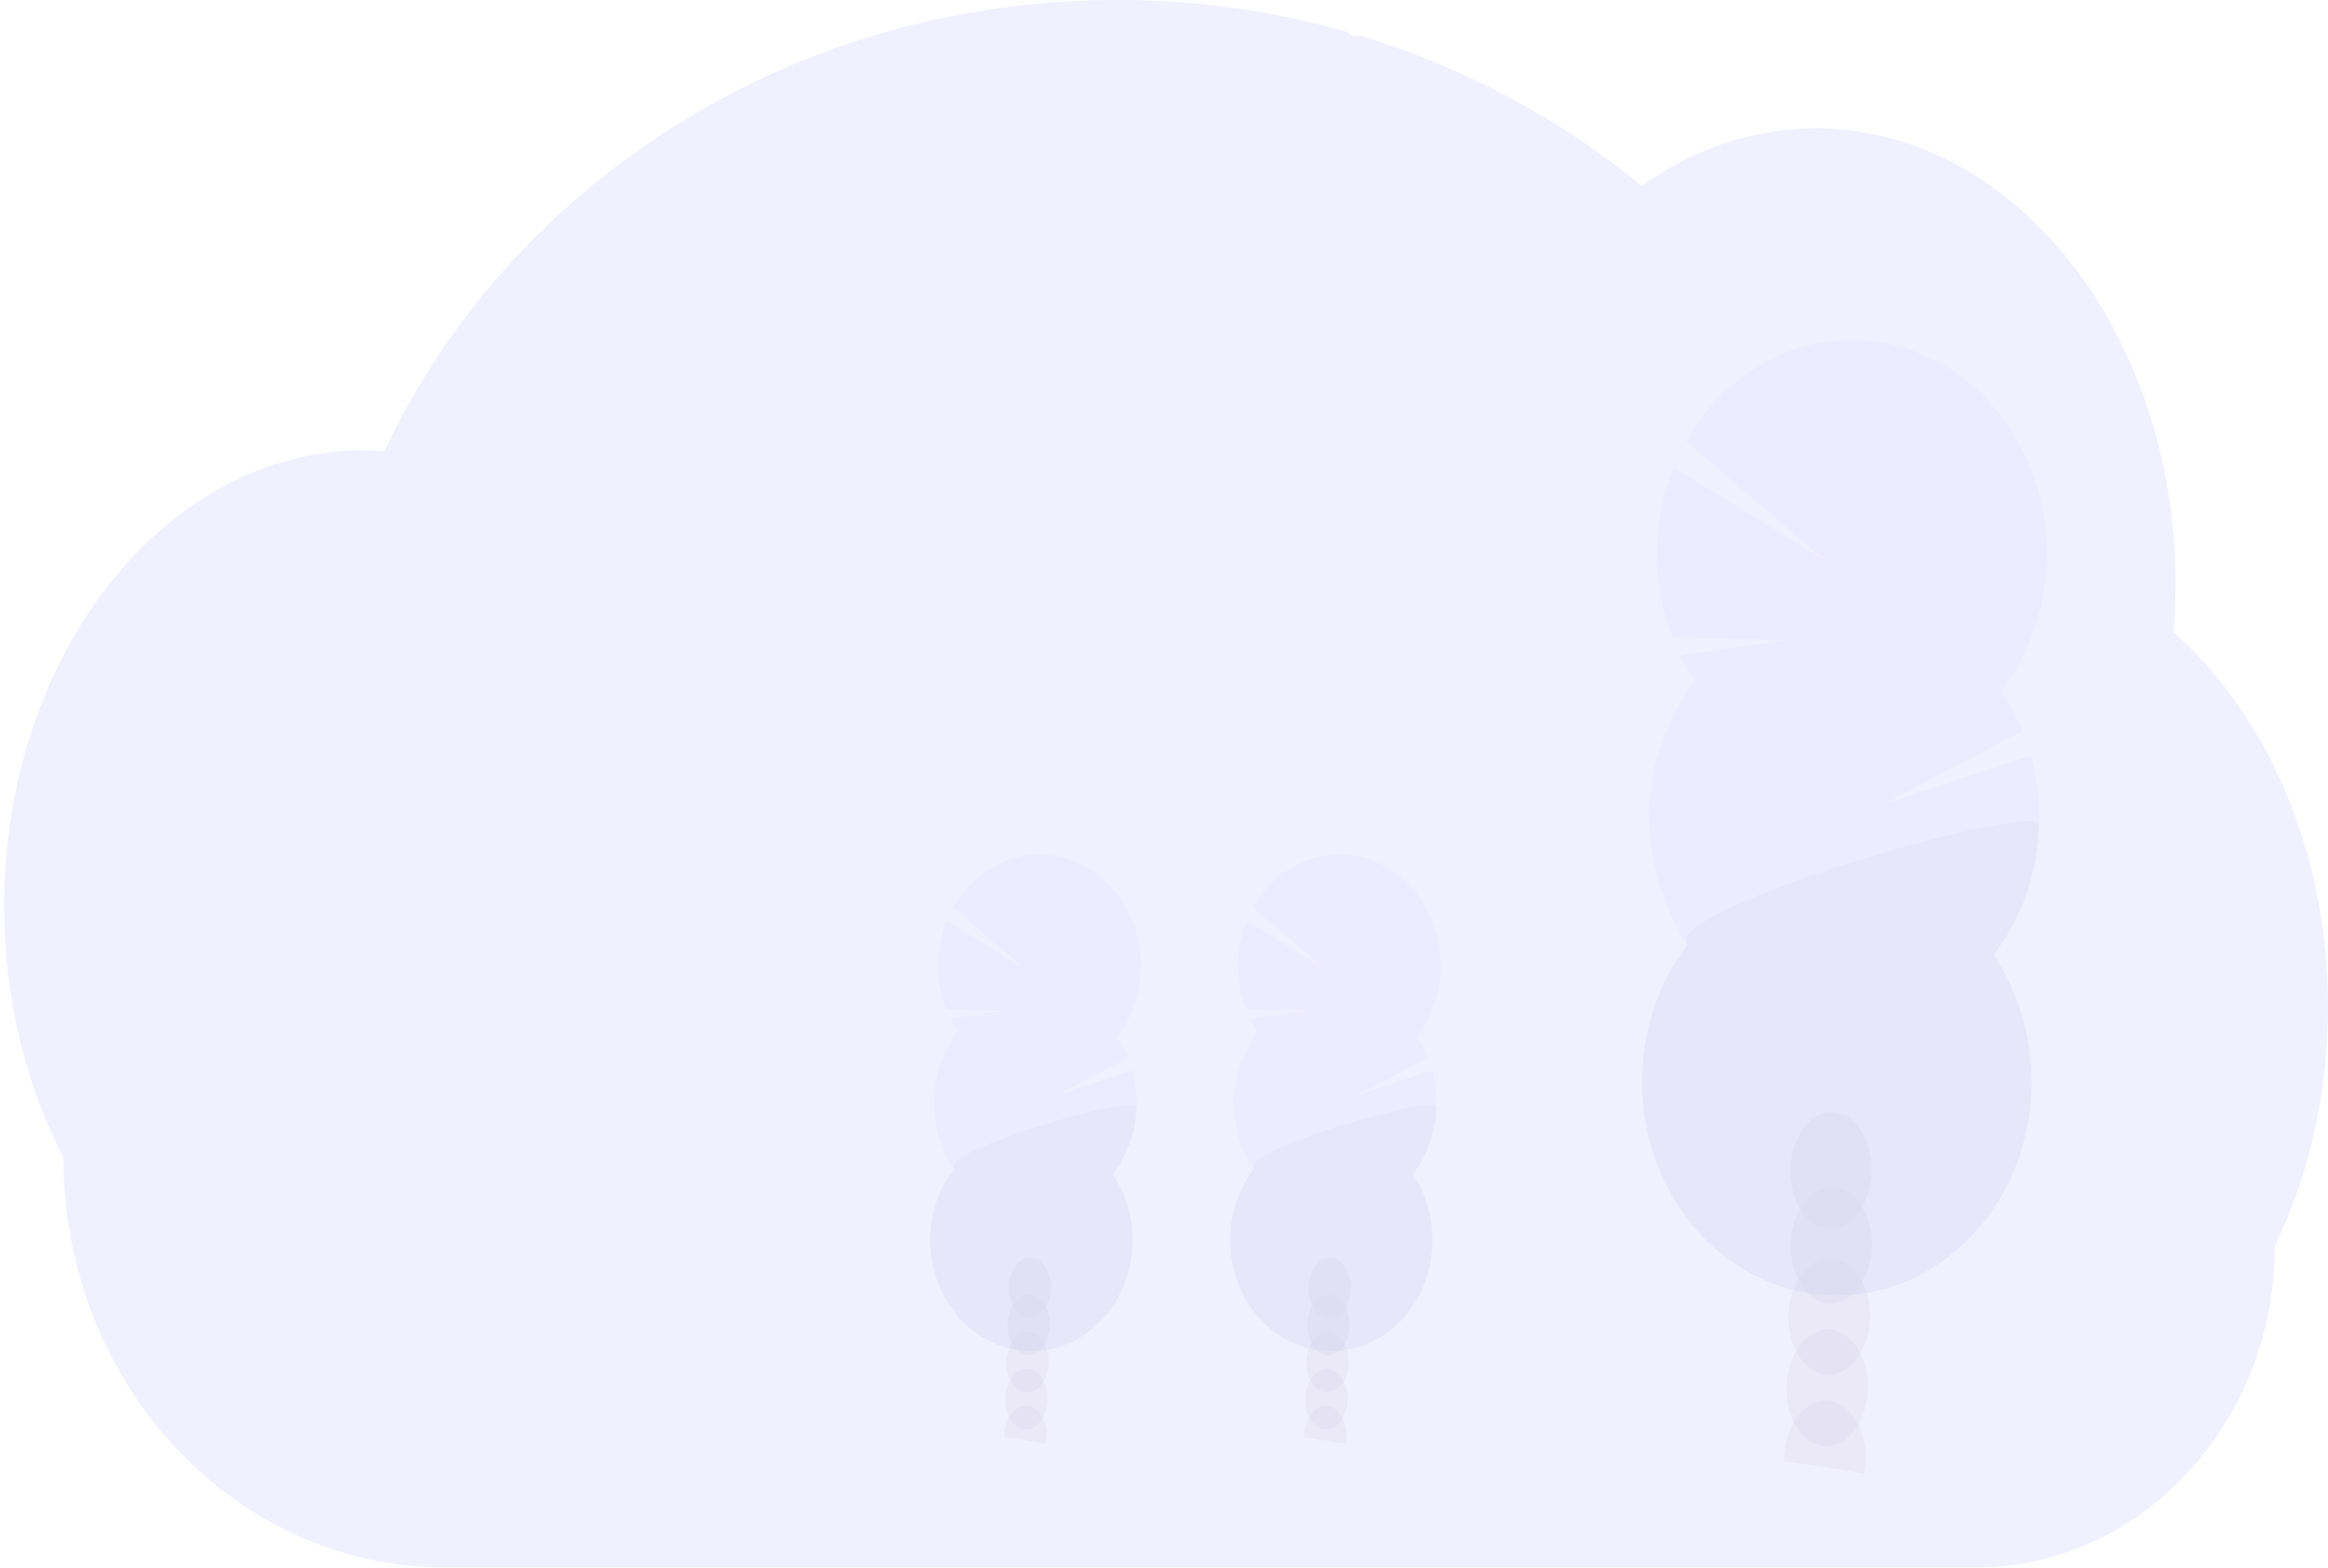
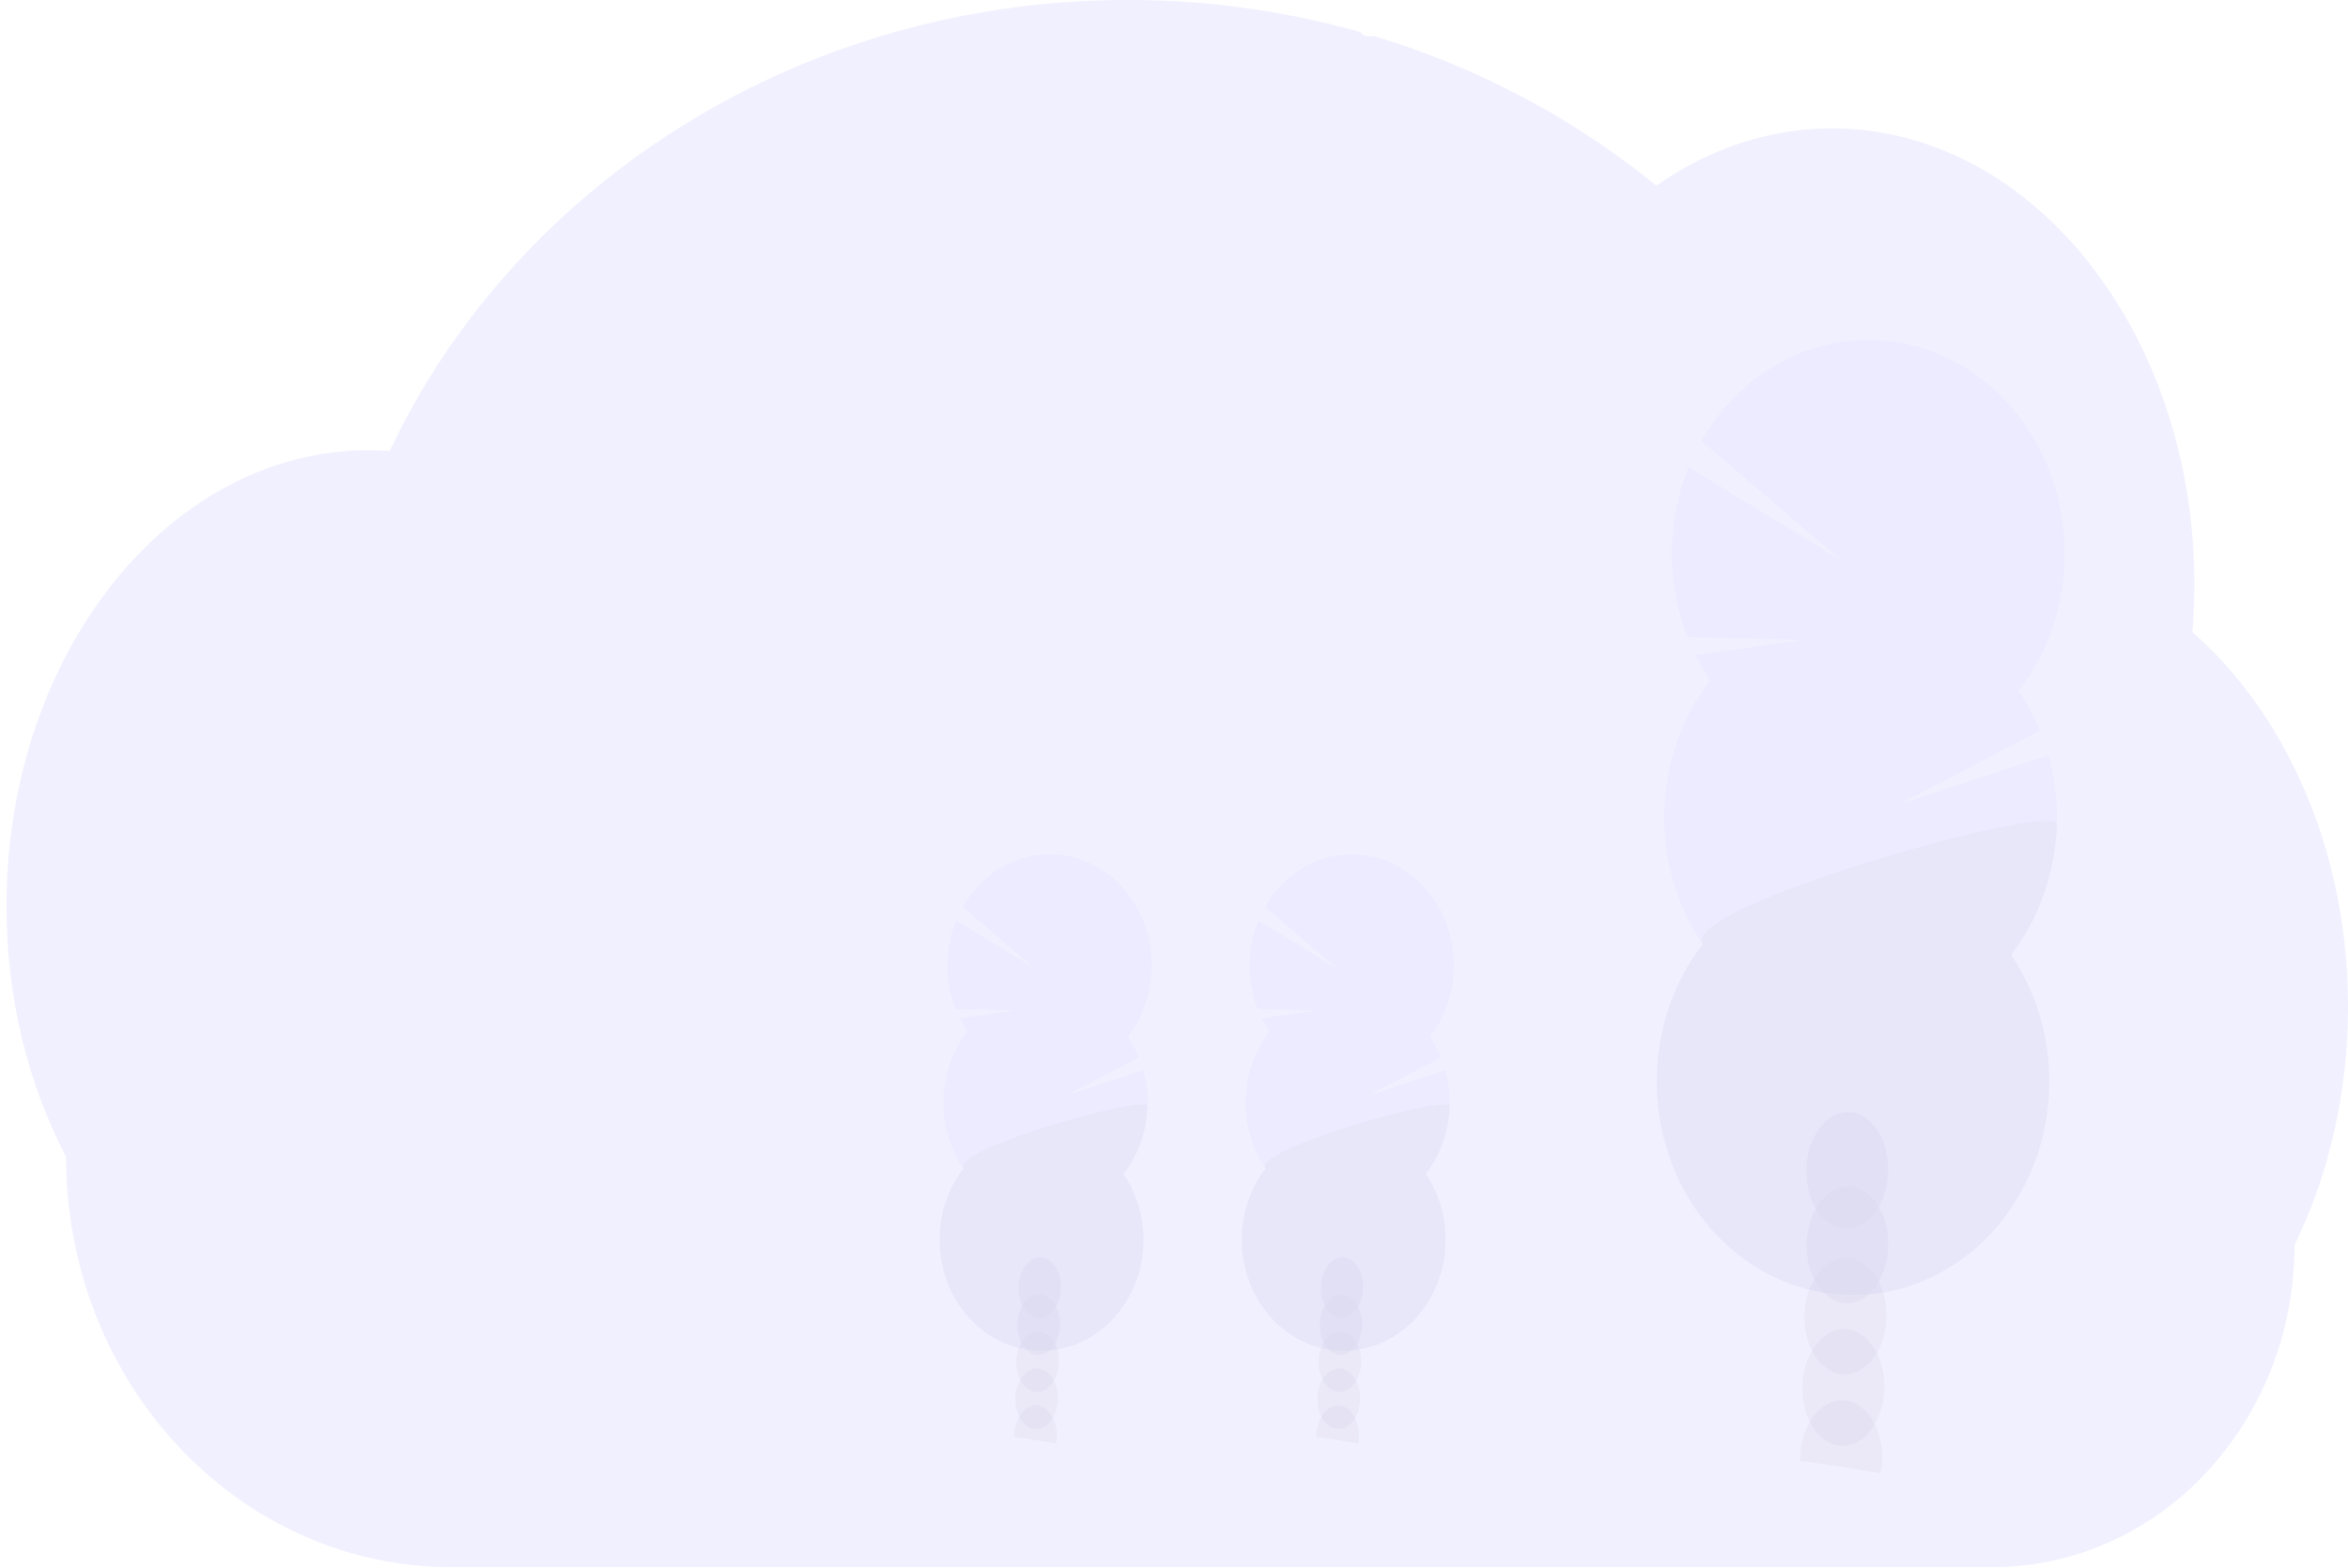
- <svg xmlns="http://www.w3.org/2000/svg" width="545" height="367" viewBox="0 0 545 367" fill="none">
+ <svg xmlns="http://www.w3.org/2000/svg" width="355" height="237" viewBox="0 0 355 237" fill="none">
  <g id="bg">
-     <path id="Vector" opacity="0.1" d="M545 235.725C545.009 245.669 543.913 255.577 541.734 265.229C541.002 268.482 540.15 271.666 539.18 274.784C537.994 278.631 536.618 282.406 535.06 286.091C534.275 287.955 533.445 289.782 532.571 291.572C532.585 301.769 530.671 311.859 526.95 321.203C520.223 337.969 508.227 351.525 493.149 359.401C483.722 364.334 473.42 366.929 462.975 367H104.261C88.301 367.037 72.617 362.438 58.803 353.671L58.59 353.539C56.623 352.276 54.704 350.939 52.835 349.527C48.63 346.341 44.679 342.768 41.025 338.848C36.079 333.547 31.721 327.625 28.041 321.203C19.399 306.151 14.82 288.722 14.836 270.934C6.084 254.089 0.98 233.911 0.98 212.229C0.98 184.873 9.091 159.918 22.416 141.027C25.194 137.08 28.237 133.366 31.519 129.917C34.758 126.504 38.239 123.378 41.93 120.57C44.883 118.321 47.969 116.29 51.168 114.491C52.503 113.746 53.842 113.042 55.205 112.389C56.401 111.806 57.611 111.264 58.835 110.752C60.304 110.141 61.791 109.579 63.297 109.065C64.802 108.552 66.288 108.103 67.754 107.718C69.909 107.14 72.102 106.671 74.331 106.309C76.178 106.011 78.026 105.803 79.874 105.646C81.342 105.524 82.825 105.458 84.317 105.438H85.125C86.769 105.438 88.404 105.509 90.026 105.631C90.197 105.256 90.381 104.876 90.552 104.506C91.199 103.153 91.869 101.806 92.543 100.489C92.541 100.477 92.541 100.465 92.543 100.453C92.658 100.22 92.774 99.992 92.894 99.769C93.439 98.69 94.007 97.621 94.589 96.562C94.857 96.056 95.12 95.58 95.393 95.103C95.45 94.985 95.514 94.87 95.582 94.759C95.859 94.252 96.141 93.746 96.427 93.239C97.853 90.74 99.336 88.285 100.875 85.873L101.268 85.255C101.508 84.88 101.73 84.516 101.998 84.141C102.635 83.163 103.291 82.18 103.951 81.218C104.413 80.529 104.875 79.845 105.374 79.191C106.575 77.502 107.806 75.814 109.069 74.125C110.331 72.437 111.643 70.77 113.004 69.125C113.189 68.897 113.374 68.674 113.568 68.451L115.54 66.091C115.637 65.979 115.72 65.878 115.812 65.776C116.048 65.498 116.274 65.219 116.528 64.951C117.586 63.72 118.671 62.514 119.761 61.313C125.309 55.253 131.219 49.606 137.451 44.408C137.696 44.195 137.946 43.993 138.19 43.79C139.364 42.822 140.555 41.865 141.747 40.923C148.301 35.765 155.153 31.078 162.259 26.89C162.749 26.581 163.247 26.292 163.751 26.009C170.121 22.312 176.673 19.004 183.376 16.099C187.03 14.514 190.766 13.024 194.526 11.662C197.029 10.76 199.542 9.904 202.087 9.098C206.065 7.842 210.071 6.716 214.105 5.719C225.989 2.795 238.078 0.988 250.242 0.319C253.937 0.113 257.674 0.007 261.452 -0C279.683 -0.027 297.842 2.493 315.492 7.497C315.675 7.8 315.924 8.047 316.217 8.214C316.511 8.382 316.838 8.464 317.169 8.455H318.721C319.395 8.658 320.065 8.86 320.739 9.073C324.505 10.262 328.217 11.56 331.875 12.969L332.799 13.333C341.827 16.855 350.612 21.087 359.084 25.998C366.721 30.415 374.075 35.398 381.093 40.913C382.174 41.764 383.239 42.622 384.289 43.486C385.564 42.591 386.86 41.733 388.178 40.913C393.267 37.733 398.673 35.206 404.288 33.38C416.028 29.569 428.45 29.036 440.426 31.829C455.783 35.401 469.686 44.266 480.914 56.876C485.486 62.035 489.556 67.702 493.057 73.786C493.311 74.222 493.565 74.662 493.81 75.108C496.819 80.493 499.406 86.148 501.542 92.013C501.62 92.231 501.699 92.434 501.768 92.647C503.74 98.139 505.33 103.786 506.525 109.541C506.581 109.835 506.645 110.124 506.701 110.418C507.819 115.988 508.578 121.637 508.973 127.323C508.973 127.526 508.973 127.733 509.01 127.946C509.204 130.888 509.303 133.86 509.306 136.862C509.306 139.547 509.223 142.212 509.07 144.856C509.07 145.145 509.033 145.444 509.01 145.743C508.969 146.508 508.909 147.263 508.849 148.033C512.376 151.154 515.678 154.57 518.724 158.251C520.069 159.862 521.372 161.534 522.631 163.266C526.467 168.54 529.839 174.2 532.7 180.171C540.51 196.342 545 215.365 545 235.725Z" fill="#6C63FF" />
+     <path id="Vector" opacity="0.1" d="M355 152.226C355.006 158.647 354.292 165.045 352.875 171.279C352.398 173.379 351.844 175.436 351.213 177.449C350.441 179.934 349.546 182.371 348.532 184.751C348.021 185.955 347.481 187.135 346.912 188.291C346.921 194.876 345.675 201.391 343.254 207.426C338.876 218.252 331.07 227.007 321.258 232.093C315.124 235.278 308.419 236.954 301.622 237H68.19C57.804 237.024 47.597 234.054 38.608 228.393L38.47 228.307C37.189 227.492 35.941 226.628 34.725 225.716C31.988 223.659 29.417 221.352 27.039 218.82C23.821 215.397 20.985 211.572 18.59 207.426C12.966 197.705 9.987 186.45 9.997 174.963C4.301 164.085 0.98 151.054 0.98 137.052C0.98 119.386 6.258 103.271 14.929 91.072C16.737 88.523 18.717 86.125 20.854 83.897C22.961 81.693 25.227 79.675 27.628 77.861C29.55 76.409 31.558 75.097 33.64 73.936C34.508 73.455 35.38 73 36.267 72.578C37.045 72.202 37.833 71.852 38.629 71.521C39.585 71.126 40.553 70.763 41.532 70.432C42.512 70.1 43.479 69.81 44.433 69.561C45.836 69.189 47.262 68.885 48.713 68.652C49.915 68.459 51.118 68.325 52.32 68.223C53.276 68.145 54.24 68.102 55.211 68.089H55.737C56.807 68.089 57.871 68.135 58.926 68.214C59.038 67.972 59.158 67.726 59.269 67.487C59.69 66.614 60.126 65.744 60.564 64.893C60.563 64.885 60.563 64.878 60.564 64.87C60.639 64.72 60.715 64.573 60.793 64.428C61.148 63.732 61.517 63.041 61.896 62.358C62.07 62.031 62.242 61.723 62.419 61.416C62.456 61.339 62.498 61.265 62.542 61.193C62.722 60.866 62.906 60.539 63.092 60.212C64.02 58.598 64.985 57.012 65.987 55.455L66.242 55.056C66.398 54.814 66.543 54.578 66.717 54.336C67.132 53.705 67.559 53.07 67.988 52.448C68.289 52.003 68.59 51.562 68.914 51.14C69.696 50.049 70.497 48.959 71.319 47.868C72.14 46.778 72.994 45.701 73.879 44.639C74 44.492 74.12 44.348 74.246 44.204L75.53 42.68C75.593 42.608 75.647 42.542 75.707 42.477C75.86 42.297 76.007 42.117 76.173 41.944C76.861 41.149 77.567 40.37 78.277 39.595C81.887 35.681 85.733 32.034 89.788 28.678C89.948 28.54 90.11 28.409 90.269 28.279C91.033 27.654 91.808 27.035 92.584 26.427C96.849 23.096 101.308 20.069 105.932 17.365C106.251 17.165 106.575 16.979 106.903 16.796C111.048 14.408 115.312 12.272 119.674 10.396C122.051 9.373 124.483 8.411 126.93 7.531C128.559 6.948 130.194 6.395 131.85 5.875C134.439 5.064 137.046 4.337 139.671 3.693C147.404 1.805 155.271 0.638 163.187 0.206C165.592 0.073 168.023 0.004 170.482 -0C182.345 -0.017 194.162 1.61 205.648 4.842C205.767 5.037 205.929 5.196 206.12 5.304C206.311 5.412 206.524 5.466 206.739 5.46H207.749C208.188 5.591 208.624 5.722 209.063 5.859C211.513 6.627 213.929 7.465 216.309 8.375L216.91 8.61C222.786 10.884 228.502 13.618 234.016 16.789C238.985 19.641 243.771 22.859 248.338 26.42C249.041 26.97 249.734 27.524 250.418 28.082C251.247 27.504 252.091 26.95 252.948 26.42C256.26 24.367 259.778 22.735 263.432 21.556C271.072 19.095 279.156 18.751 286.949 20.555C296.942 22.861 305.989 28.586 313.296 36.729C316.271 40.06 318.92 43.72 321.198 47.649C321.363 47.93 321.529 48.215 321.688 48.503C323.646 51.98 325.33 55.632 326.72 59.42C326.771 59.56 326.822 59.691 326.867 59.829C328.15 63.376 329.185 67.023 329.963 70.739C329.999 70.929 330.041 71.115 330.077 71.305C330.804 74.902 331.299 78.55 331.556 82.222C331.556 82.353 331.556 82.487 331.58 82.625C331.706 84.524 331.77 86.444 331.772 88.382C331.772 90.116 331.718 91.837 331.619 93.545C331.619 93.731 331.595 93.924 331.58 94.117C331.553 94.611 331.514 95.099 331.475 95.596C333.77 97.612 335.919 99.818 337.901 102.195C338.776 103.235 339.624 104.315 340.443 105.433C342.94 108.839 345.134 112.494 346.996 116.35C352.078 126.793 355 139.077 355 152.226Z" fill="#6C63FF" />
    <g id="tree2" opacity="0.2">
-       <path id="Vector_2" opacity="0.2" d="M315.197 336.396C315.182 336.943 315.125 337.487 315.026 338.022C311.811 337.462 308.578 336.955 305.326 336.503C305.326 336.361 305.326 336.214 305.326 336.067C305.356 334.548 305.755 333.065 306.481 331.771C307.432 330.119 308.878 329.086 310.472 329.142C312.065 329.197 313.446 330.327 314.3 332.034C314.947 333.375 315.256 334.881 315.197 336.396V336.396Z" fill="#3F3D56" />
-       <path id="Vector_3" opacity="0.2" d="M315.462 327.739C315.575 323.821 313.455 320.569 310.727 320.474C307.999 320.38 305.696 323.479 305.583 327.397C305.47 331.315 307.59 334.567 310.318 334.662C313.046 334.757 315.349 331.657 315.462 327.739Z" fill="#3F3D56" />
-       <path id="Vector_4" opacity="0.2" d="M315.714 319.066C315.827 315.148 313.707 311.896 310.979 311.801C308.251 311.706 305.948 314.806 305.835 318.724C305.722 322.642 307.842 325.894 310.57 325.989C313.298 326.083 315.601 322.984 315.714 319.066Z" fill="#3F3D56" />
-       <path id="Vector_5" opacity="0.2" d="M315.962 310.393C316.074 306.475 313.954 303.222 311.226 303.128C308.498 303.033 306.195 306.133 306.082 310.051C305.969 313.968 308.089 317.221 310.818 317.316C313.546 317.41 315.849 314.311 315.962 310.393Z" fill="#3F3D56" />
-       <path id="Vector_6" opacity="0.2" d="M316.209 301.72C316.322 297.802 314.202 294.549 311.474 294.455C308.746 294.36 306.443 297.459 306.33 301.377C306.217 305.295 308.337 308.548 311.065 308.642C313.793 308.737 316.096 305.638 316.209 301.72Z" fill="#3F3D56" />
-       <path id="Vector_7" opacity="0.2" d="M294.458 241.541C293.808 240.575 293.221 239.559 292.703 238.501L305.756 236.612L291.706 236.242C290.452 232.98 289.818 229.471 289.842 225.931C289.867 222.391 290.55 218.894 291.849 215.654L310.379 227.027L293.405 212.416C295.118 209.379 297.383 206.761 300.059 204.727C302.735 202.692 305.765 201.285 308.959 200.592C312.153 199.9 315.444 199.938 318.624 200.703C321.805 201.468 324.807 202.944 327.444 205.039C330.081 207.133 332.296 209.802 333.951 212.878C335.605 215.954 336.664 219.371 337.06 222.916C337.456 226.461 337.182 230.057 336.254 233.481C335.326 236.904 333.765 240.081 331.667 242.812C332.679 244.315 333.539 245.934 334.231 247.64L317.1 256.658L335.265 250.665C336.409 254.805 336.594 259.193 335.802 263.431C335.01 267.669 333.266 271.623 330.73 274.936C333.367 278.86 334.944 283.52 335.281 288.382C335.617 293.243 334.7 298.111 332.633 302.427C330.566 306.744 327.434 310.336 323.593 312.791C319.753 315.247 315.36 316.468 310.917 316.314C306.474 316.161 302.16 314.639 298.469 311.922C294.777 309.206 291.857 305.405 290.042 300.955C288.227 296.504 287.591 291.583 288.206 286.754C288.822 281.925 290.663 277.384 293.521 273.649C290.37 268.959 288.748 263.243 288.915 257.419C289.083 251.596 291.03 246.004 294.445 241.541H294.458Z" fill="#6C63FF" />
-       <path id="Vector_8" opacity="0.1" d="M336.272 259.059C336.111 264.885 334.157 270.481 330.73 274.936C333.367 278.86 334.944 283.52 335.281 288.382C335.617 293.243 334.7 298.111 332.633 302.427C330.566 306.744 327.434 310.335 323.593 312.791C319.753 315.247 315.36 316.468 310.917 316.314C306.474 316.161 302.16 314.639 298.469 311.922C294.777 309.206 291.857 305.405 290.042 300.954C288.227 296.504 287.591 291.583 288.206 286.754C288.822 281.925 290.663 277.384 293.521 273.649C290.486 269.125 336.355 256.146 336.272 259.059Z" fill="black" />
+       <path id="Vector_2" opacity="0.2" d="M205.456 217.237C205.446 217.59 205.409 217.941 205.345 218.287C203.253 217.925 201.149 217.598 199.033 217.305C199.033 217.214 199.033 217.119 199.033 217.024C199.052 216.043 199.312 215.086 199.784 214.25C200.403 213.183 201.344 212.516 202.381 212.552C203.418 212.588 204.317 213.317 204.873 214.42C205.293 215.286 205.495 216.258 205.456 217.237V217.237Z" fill="#3F3D56" />
+       <path id="Vector_3" opacity="0.2" d="M205.629 211.646C205.702 209.116 204.323 207.016 202.547 206.955C200.772 206.894 199.273 208.895 199.2 211.425C199.126 213.955 200.506 216.056 202.281 216.117C204.057 216.178 205.555 214.176 205.629 211.646Z" fill="#3F3D56" />
+       <path id="Vector_4" opacity="0.2" d="M205.792 206.045C205.866 203.515 204.486 201.415 202.711 201.354C200.936 201.293 199.437 203.294 199.363 205.824C199.29 208.354 200.67 210.455 202.445 210.516C204.22 210.577 205.719 208.575 205.792 206.045Z" fill="#3F3D56" />
+       <path id="Vector_5" opacity="0.2" d="M205.954 200.444C206.027 197.914 204.647 195.814 202.872 195.753C201.097 195.692 199.598 197.693 199.525 200.223C199.451 202.753 200.831 204.854 202.606 204.915C204.381 204.976 205.88 202.975 205.954 200.444Z" fill="#3F3D56" />
+       <path id="Vector_6" opacity="0.2" d="M206.115 194.843C206.188 192.313 204.808 190.213 203.033 190.152C201.258 190.091 199.759 192.092 199.686 194.622C199.612 197.152 200.992 199.253 202.767 199.314C204.542 199.375 206.041 197.374 206.115 194.843Z" fill="#3F3D56" />
+       <path id="Vector_7" opacity="0.2" d="M191.96 155.981C191.537 155.357 191.155 154.702 190.818 154.018L199.312 152.798L190.169 152.559C189.353 150.453 188.941 148.187 188.957 145.901C188.973 143.615 189.417 141.357 190.262 139.264L202.321 146.608L191.275 137.173C192.389 135.212 193.863 133.521 195.605 132.208C197.346 130.894 199.318 129.985 201.397 129.538C203.475 129.091 205.617 129.115 207.686 129.609C209.756 130.103 211.71 131.056 213.426 132.409C215.142 133.762 216.583 135.485 217.66 137.472C218.737 139.458 219.425 141.665 219.683 143.954C219.941 146.243 219.763 148.566 219.159 150.776C218.555 152.987 217.539 155.038 216.174 156.802C216.832 157.773 217.392 158.818 217.842 159.92L206.694 165.743L218.515 161.873C219.26 164.547 219.38 167.38 218.865 170.117C218.349 172.854 217.215 175.408 215.564 177.547C217.28 180.081 218.307 183.091 218.526 186.23C218.745 189.37 218.147 192.513 216.802 195.3C215.457 198.088 213.419 200.407 210.92 201.993C208.421 203.579 205.562 204.367 202.671 204.268C199.78 204.169 196.972 203.186 194.57 201.432C192.168 199.678 190.268 197.224 189.087 194.349C187.906 191.475 187.492 188.297 187.892 185.179C188.292 182.061 189.491 179.128 191.35 176.716C189.3 173.687 188.244 169.996 188.353 166.235C188.462 162.475 189.73 158.863 191.951 155.981H191.96Z" fill="#6C63FF" />
+       <path id="Vector_8" opacity="0.1" d="M219.171 167.294C219.066 171.057 217.794 174.67 215.564 177.547C217.28 180.081 218.307 183.091 218.526 186.23C218.745 189.37 218.147 192.513 216.802 195.3C215.457 198.088 213.419 200.407 210.92 201.993C208.421 203.579 205.562 204.367 202.671 204.268C199.78 204.169 196.972 203.186 194.57 201.432C192.168 199.678 190.268 197.224 189.087 194.349C187.906 191.475 187.492 188.297 187.892 185.179C188.292 182.061 189.491 179.128 191.35 176.716C189.376 173.795 219.225 165.413 219.171 167.294Z" fill="black" />
    </g>
    <g id="tree1" opacity="0.2">
-       <path id="Vector_9" opacity="0.2" d="M244.991 336.396C244.977 336.943 244.92 337.487 244.821 338.022C241.606 337.462 238.373 336.955 235.121 336.503C235.121 336.361 235.121 336.214 235.121 336.067C235.151 334.548 235.55 333.065 236.276 331.771C237.227 330.119 238.673 329.086 240.266 329.142C241.86 329.197 243.241 330.327 244.095 332.034C244.742 333.375 245.051 334.881 244.991 336.396V336.396Z" fill="#3F3D56" />
-       <path id="Vector_10" opacity="0.2" d="M245.251 327.741C245.364 323.824 243.244 320.571 240.516 320.476C237.788 320.382 235.485 323.481 235.372 327.399C235.259 331.317 237.379 334.57 240.107 334.664C242.835 334.759 245.138 331.659 245.251 327.741Z" fill="#3F3D56" />
-       <path id="Vector_11" opacity="0.2" d="M245.504 319.068C245.616 315.15 243.496 311.898 240.768 311.803C238.04 311.709 235.737 314.808 235.624 318.726C235.511 322.644 237.631 325.896 240.36 325.991C243.088 326.085 245.391 322.986 245.504 319.068Z" fill="#3F3D56" />
-       <path id="Vector_12" opacity="0.2" d="M245.751 310.395C245.864 306.477 243.744 303.225 241.015 303.13C238.287 303.035 235.984 306.135 235.871 310.053C235.758 313.97 237.879 317.223 240.607 317.318C243.335 317.412 245.638 314.313 245.751 310.395Z" fill="#3F3D56" />
-       <path id="Vector_13" opacity="0.2" d="M245.998 301.722C246.111 297.804 243.991 294.551 241.263 294.457C238.535 294.362 236.232 297.462 236.119 301.379C236.006 305.297 238.126 308.55 240.854 308.645C243.582 308.739 245.885 305.64 245.998 301.722Z" fill="#3F3D56" />
-       <path id="Vector_14" opacity="0.2" d="M224.252 241.541C223.602 240.575 223.015 239.559 222.497 238.501L235.55 236.612L221.5 236.242C220.246 232.98 219.612 229.471 219.636 225.931C219.661 222.391 220.344 218.894 221.643 215.654L240.173 227.027L223.199 212.416C224.912 209.379 227.177 206.761 229.853 204.727C232.529 202.692 235.559 201.285 238.753 200.592C241.947 199.9 245.238 199.938 248.418 200.703C251.599 201.468 254.601 202.944 257.238 205.039C259.875 207.133 262.09 209.802 263.745 212.878C265.399 215.954 266.458 219.371 266.854 222.916C267.25 226.461 266.976 230.057 266.048 233.481C265.12 236.904 263.559 240.081 261.461 242.812C262.473 244.315 263.333 245.934 264.025 247.64L246.894 256.658L265.059 250.665C266.203 254.805 266.388 259.193 265.596 263.431C264.804 267.669 263.06 271.623 260.524 274.936C263.161 278.86 264.738 283.52 265.075 288.382C265.411 293.243 264.494 298.111 262.427 302.427C260.36 306.744 257.228 310.336 253.387 312.791C249.547 315.247 245.154 316.468 240.711 316.314C236.268 316.161 231.954 314.639 228.263 311.922C224.571 309.206 221.651 305.405 219.836 300.955C218.021 296.504 217.385 291.583 218 286.754C218.615 281.925 220.457 277.384 223.315 273.649C220.164 268.959 218.542 263.243 218.709 257.419C218.877 251.596 220.824 246.004 224.238 241.541H224.252Z" fill="#6C63FF" />
-       <path id="Vector_15" opacity="0.1" d="M266.067 259.059C265.905 264.885 263.952 270.481 260.524 274.936C263.162 278.86 264.739 283.52 265.075 288.382C265.412 293.243 264.494 298.111 262.427 302.427C260.361 306.744 257.228 310.335 253.388 312.791C249.548 315.247 245.155 316.468 240.712 316.314C236.269 316.161 231.955 314.639 228.263 311.922C224.572 309.206 221.651 305.405 219.837 300.954C218.022 296.504 217.386 291.583 218.001 286.754C218.616 281.925 220.458 277.384 223.315 273.649C220.281 269.125 266.15 256.146 266.067 259.059Z" fill="black" />
+       <path id="Vector_9" opacity="0.2" d="M159.77 217.237C159.76 217.59 159.723 217.941 159.659 218.287C157.567 217.925 155.463 217.598 153.347 217.305C153.347 217.214 153.347 217.119 153.347 217.024C153.366 216.043 153.626 215.086 154.098 214.25C154.717 213.183 155.658 212.516 156.695 212.552C157.732 212.588 158.631 213.317 159.187 214.42C159.607 215.286 159.809 216.258 159.77 217.237V217.237Z" fill="#3F3D56" />
+       <path id="Vector_10" opacity="0.2" d="M159.939 211.648C160.012 209.118 158.633 207.017 156.857 206.956C155.082 206.895 153.583 208.897 153.51 211.427C153.437 213.957 154.816 216.057 156.591 216.118C158.367 216.179 159.865 214.178 159.939 211.648Z" fill="#3F3D56" />
+       <path id="Vector_11" opacity="0.2" d="M160.103 206.047C160.177 203.517 158.797 201.416 157.022 201.355C155.247 201.294 153.748 203.296 153.675 205.826C153.601 208.356 154.981 210.456 156.756 210.517C158.531 210.578 160.03 208.577 160.103 206.047Z" fill="#3F3D56" />
+       <path id="Vector_12" opacity="0.2" d="M160.264 200.446C160.338 197.916 158.958 195.815 157.183 195.754C155.407 195.693 153.909 197.695 153.835 200.225C153.762 202.755 155.141 204.855 156.917 204.916C158.692 204.977 160.191 202.976 160.264 200.446Z" fill="#3F3D56" />
+       <path id="Vector_13" opacity="0.2" d="M160.425 194.845C160.499 192.315 159.119 190.214 157.344 190.153C155.568 190.092 154.07 192.094 153.996 194.624C153.923 197.154 155.302 199.254 157.078 199.315C158.853 199.376 160.352 197.375 160.425 194.845Z" fill="#3F3D56" />
+       <path id="Vector_14" opacity="0.2" d="M146.274 155.981C145.851 155.357 145.469 154.702 145.132 154.018L153.626 152.798L144.483 152.559C143.667 150.453 143.254 148.187 143.27 145.901C143.286 143.615 143.73 141.357 144.576 139.264L156.634 146.608L145.589 137.173C146.703 135.212 148.177 133.521 149.918 132.208C151.66 130.894 153.632 129.985 155.71 129.538C157.789 129.091 159.93 129.115 162 129.609C164.069 130.103 166.023 131.056 167.739 132.409C169.456 133.762 170.897 135.485 171.974 137.472C173.05 139.458 173.739 141.665 173.997 143.954C174.255 146.243 174.076 148.566 173.472 150.776C172.869 152.987 171.853 155.038 170.488 156.802C171.146 157.773 171.705 158.818 172.156 159.92L161.008 165.743L172.829 161.873C173.573 164.547 173.693 167.38 173.178 170.117C172.663 172.854 171.528 175.408 169.877 177.547C171.594 180.081 172.62 183.091 172.839 186.23C173.058 189.37 172.461 192.513 171.116 195.3C169.771 198.088 167.732 200.407 165.233 201.993C162.734 203.579 159.876 204.367 156.984 204.268C154.093 204.169 151.286 203.186 148.884 201.432C146.481 199.678 144.581 197.224 143.4 194.349C142.219 191.475 141.805 188.297 142.205 185.179C142.606 182.061 143.804 179.128 145.664 176.716C143.613 173.687 142.558 169.996 142.667 166.235C142.776 162.475 144.043 158.863 146.265 155.981H146.274Z" fill="#6C63FF" />
+       <path id="Vector_15" opacity="0.1" d="M173.485 167.294C173.38 171.057 172.108 174.67 169.878 177.547C171.594 180.081 172.621 183.091 172.84 186.23C173.059 189.37 172.461 192.513 171.116 195.3C169.771 198.088 167.733 200.407 165.234 201.993C162.735 203.579 159.876 204.367 156.985 204.268C154.094 204.169 151.286 203.186 148.884 201.432C146.482 199.678 144.582 197.224 143.401 194.349C142.22 191.475 141.806 188.297 142.206 185.179C142.606 182.061 143.805 179.128 145.664 176.716C143.689 173.795 173.539 165.413 173.485 167.294Z" fill="black" />
    </g>
    <g id="tree3" opacity="0.2">
-       <path id="Vector_16" opacity="0.2" d="M436.763 341.938C436.728 342.973 436.615 344.004 436.426 345.018C430.236 343.934 424.003 342.965 417.724 342.111C417.724 341.837 417.724 341.558 417.724 341.275C417.783 338.349 418.551 335.494 419.95 333.002C421.798 329.826 424.569 327.835 427.631 327.936C430.694 328.037 433.359 330.221 435.022 333.509C436.275 336.099 436.877 339.009 436.763 341.938V341.938Z" fill="#3F3D56" />
-       <path id="Vector_17" opacity="0.2" d="M437.266 325.259C437.483 317.715 433.399 311.451 428.145 311.268C422.89 311.086 418.454 317.055 418.236 324.6C418.019 332.145 422.103 338.409 427.357 338.591C432.612 338.773 437.048 332.804 437.266 325.259Z" fill="#3F3D56" />
-       <path id="Vector_18" opacity="0.2" d="M437.746 308.562C437.963 301.017 433.879 294.753 428.625 294.571C423.37 294.389 418.934 300.357 418.716 307.902C418.499 315.447 422.583 321.711 427.837 321.893C433.092 322.075 437.528 316.107 437.746 308.562Z" fill="#3F3D56" />
-       <path id="Vector_19" opacity="0.2" d="M438.23 291.864C438.448 284.319 434.364 278.055 429.109 277.873C423.855 277.691 419.419 283.66 419.201 291.205C418.984 298.749 423.067 305.013 428.322 305.196C433.577 305.378 438.013 299.409 438.23 291.864Z" fill="#3F3D56" />
-       <path id="Vector_20" opacity="0.2" d="M438.169 274.407C438.375 266.858 434.281 260.598 429.023 260.425C423.766 260.252 419.337 266.231 419.13 273.78C418.924 281.329 423.018 287.588 428.276 287.761C433.533 287.934 437.962 281.955 438.169 274.407Z" fill="#3F3D56" />
-       <path id="Vector_21" opacity="0.2" d="M396.834 159.33C395.587 157.47 394.459 155.519 393.457 153.489L418.583 149.852L391.54 149.137C389.125 142.858 387.903 136.104 387.949 129.289C387.995 122.474 389.308 115.74 391.808 109.501L427.488 131.391L394.815 103.265C398.119 97.431 402.483 92.406 407.634 88.502C412.786 84.599 418.616 81.902 424.76 80.578C430.904 79.254 437.231 79.333 443.346 80.808C449.461 82.284 455.234 85.125 460.304 89.155C465.374 93.185 469.633 98.317 472.816 104.231C475.999 110.146 478.037 116.716 478.803 123.532C479.569 130.348 479.047 137.264 477.269 143.849C475.492 150.434 472.497 156.547 468.471 161.807C470.417 164.702 472.072 167.819 473.409 171.103L440.426 188.475L475.395 176.924C477.598 184.885 477.957 193.323 476.439 201.474C474.92 209.626 471.572 217.233 466.697 223.607C471.774 231.163 474.809 240.133 475.456 249.492C476.104 258.851 474.337 268.221 470.358 276.53C466.379 284.839 460.348 291.753 452.955 296.48C445.563 301.207 437.106 303.557 428.553 303.262C420 302.966 411.696 300.036 404.589 294.808C397.483 289.579 391.861 282.263 388.367 273.695C384.874 265.127 383.648 255.654 384.832 246.358C386.015 237.063 389.56 228.32 395.06 221.13C388.997 212.101 385.876 201.099 386.198 189.891C386.52 178.683 390.265 167.918 396.834 159.325V159.33Z" fill="#6C63FF" />
-       <path id="Vector_22" opacity="0.1" d="M477.34 193.049C477.037 204.26 473.294 215.03 466.717 223.617C471.793 231.173 474.828 240.143 475.475 249.502C476.123 258.861 474.356 268.231 470.377 276.54C466.398 284.85 460.367 291.763 452.974 296.49C445.582 301.217 437.125 303.567 428.573 303.272C420.02 302.976 411.715 300.046 404.609 294.818C397.502 289.589 391.88 282.273 388.387 273.705C384.893 265.137 383.667 255.664 384.851 246.368C386.034 237.073 389.579 228.33 395.079 221.14C389.195 212.422 477.501 187.441 477.34 193.049Z" fill="black" />
+       <path id="Vector_16" opacity="0.2" d="M284.565 220.816C284.542 221.484 284.468 222.149 284.345 222.805C280.318 222.105 276.261 221.479 272.175 220.927C272.175 220.75 272.175 220.57 272.175 220.387C272.213 218.498 272.714 216.654 273.624 215.045C274.826 212.994 276.63 211.708 278.622 211.773C280.615 211.839 282.349 213.249 283.432 215.372C284.248 217.045 284.639 218.924 284.565 220.816V220.816Z" fill="#3F3D56" />
+       <path id="Vector_17" opacity="0.2" d="M284.892 210.045C285.033 205.173 282.376 201.127 278.956 201.01C275.537 200.892 272.65 204.747 272.509 209.619C272.367 214.491 275.025 218.536 278.444 218.654C281.864 218.772 284.75 214.917 284.892 210.045Z" fill="#3F3D56" />
+       <path id="Vector_18" opacity="0.2" d="M285.204 199.262C285.346 194.39 282.688 190.344 279.269 190.227C275.849 190.109 272.963 193.964 272.821 198.836C272.68 203.708 275.337 207.753 278.757 207.871C282.176 207.989 285.063 204.134 285.204 199.262Z" fill="#3F3D56" />
+       <path id="Vector_19" opacity="0.2" d="M285.52 188.479C285.661 183.607 283.004 179.562 279.584 179.444C276.165 179.326 273.278 183.181 273.137 188.053C272.995 192.925 275.652 196.97 279.072 197.088C282.491 197.206 285.378 193.351 285.52 188.479Z" fill="#3F3D56" />
+       <path id="Vector_20" opacity="0.2" d="M285.48 177.205C285.614 172.331 282.95 168.288 279.528 168.177C276.107 168.065 273.225 171.926 273.09 176.801C272.956 181.675 275.621 185.718 279.042 185.829C282.463 185.941 285.345 182.08 285.48 177.205Z" fill="#3F3D56" />
+       <path id="Vector_21" opacity="0.2" d="M258.581 102.891C257.77 101.691 257.036 100.43 256.384 99.12L272.735 96.77L255.137 96.309C253.565 92.254 252.769 87.893 252.799 83.492C252.829 79.091 253.684 74.742 255.311 70.713L278.53 84.849L257.268 66.686C259.418 62.918 262.257 59.673 265.61 57.153C268.962 54.632 272.756 52.89 276.754 52.035C280.752 51.181 284.87 51.231 288.849 52.184C292.829 53.137 296.585 54.972 299.884 57.574C303.184 60.177 305.956 63.491 308.027 67.31C310.098 71.129 311.424 75.372 311.922 79.774C312.421 84.175 312.081 88.642 310.925 92.894C309.768 97.147 307.819 101.095 305.199 104.491C306.465 106.361 307.543 108.373 308.412 110.494L286.949 121.712L309.705 114.253C311.139 119.394 311.372 124.843 310.384 130.107C309.396 135.371 307.217 140.284 304.045 144.4C307.348 149.28 309.324 155.072 309.745 161.116C310.166 167.16 309.016 173.211 306.427 178.577C303.837 183.943 299.913 188.407 295.102 191.46C290.292 194.513 284.789 196.03 279.223 195.839C273.657 195.648 268.253 193.756 263.628 190.38C259.004 187.003 255.346 182.278 253.072 176.746C250.798 171.213 250.001 165.095 250.771 159.092C251.541 153.089 253.848 147.444 257.427 142.8C253.482 136.97 251.451 129.865 251.66 122.627C251.869 115.389 254.307 108.438 258.581 102.888V102.891Z" fill="#6C63FF" />
+       <path id="Vector_22" opacity="0.1" d="M310.97 124.667C310.773 131.906 308.337 138.861 304.057 144.407C307.361 149.286 309.336 155.079 309.757 161.123C310.178 167.166 309.028 173.217 306.439 178.583C303.85 183.949 299.925 188.414 295.115 191.466C290.304 194.519 284.801 196.037 279.235 195.846C273.669 195.655 268.265 193.763 263.641 190.386C259.016 187.01 255.358 182.285 253.084 176.752C250.81 171.219 250.013 165.102 250.783 159.099C251.553 153.096 253.86 147.45 257.439 142.807C253.61 137.177 311.075 121.045 310.97 124.667Z" fill="black" />
    </g>
  </g>
</svg>
